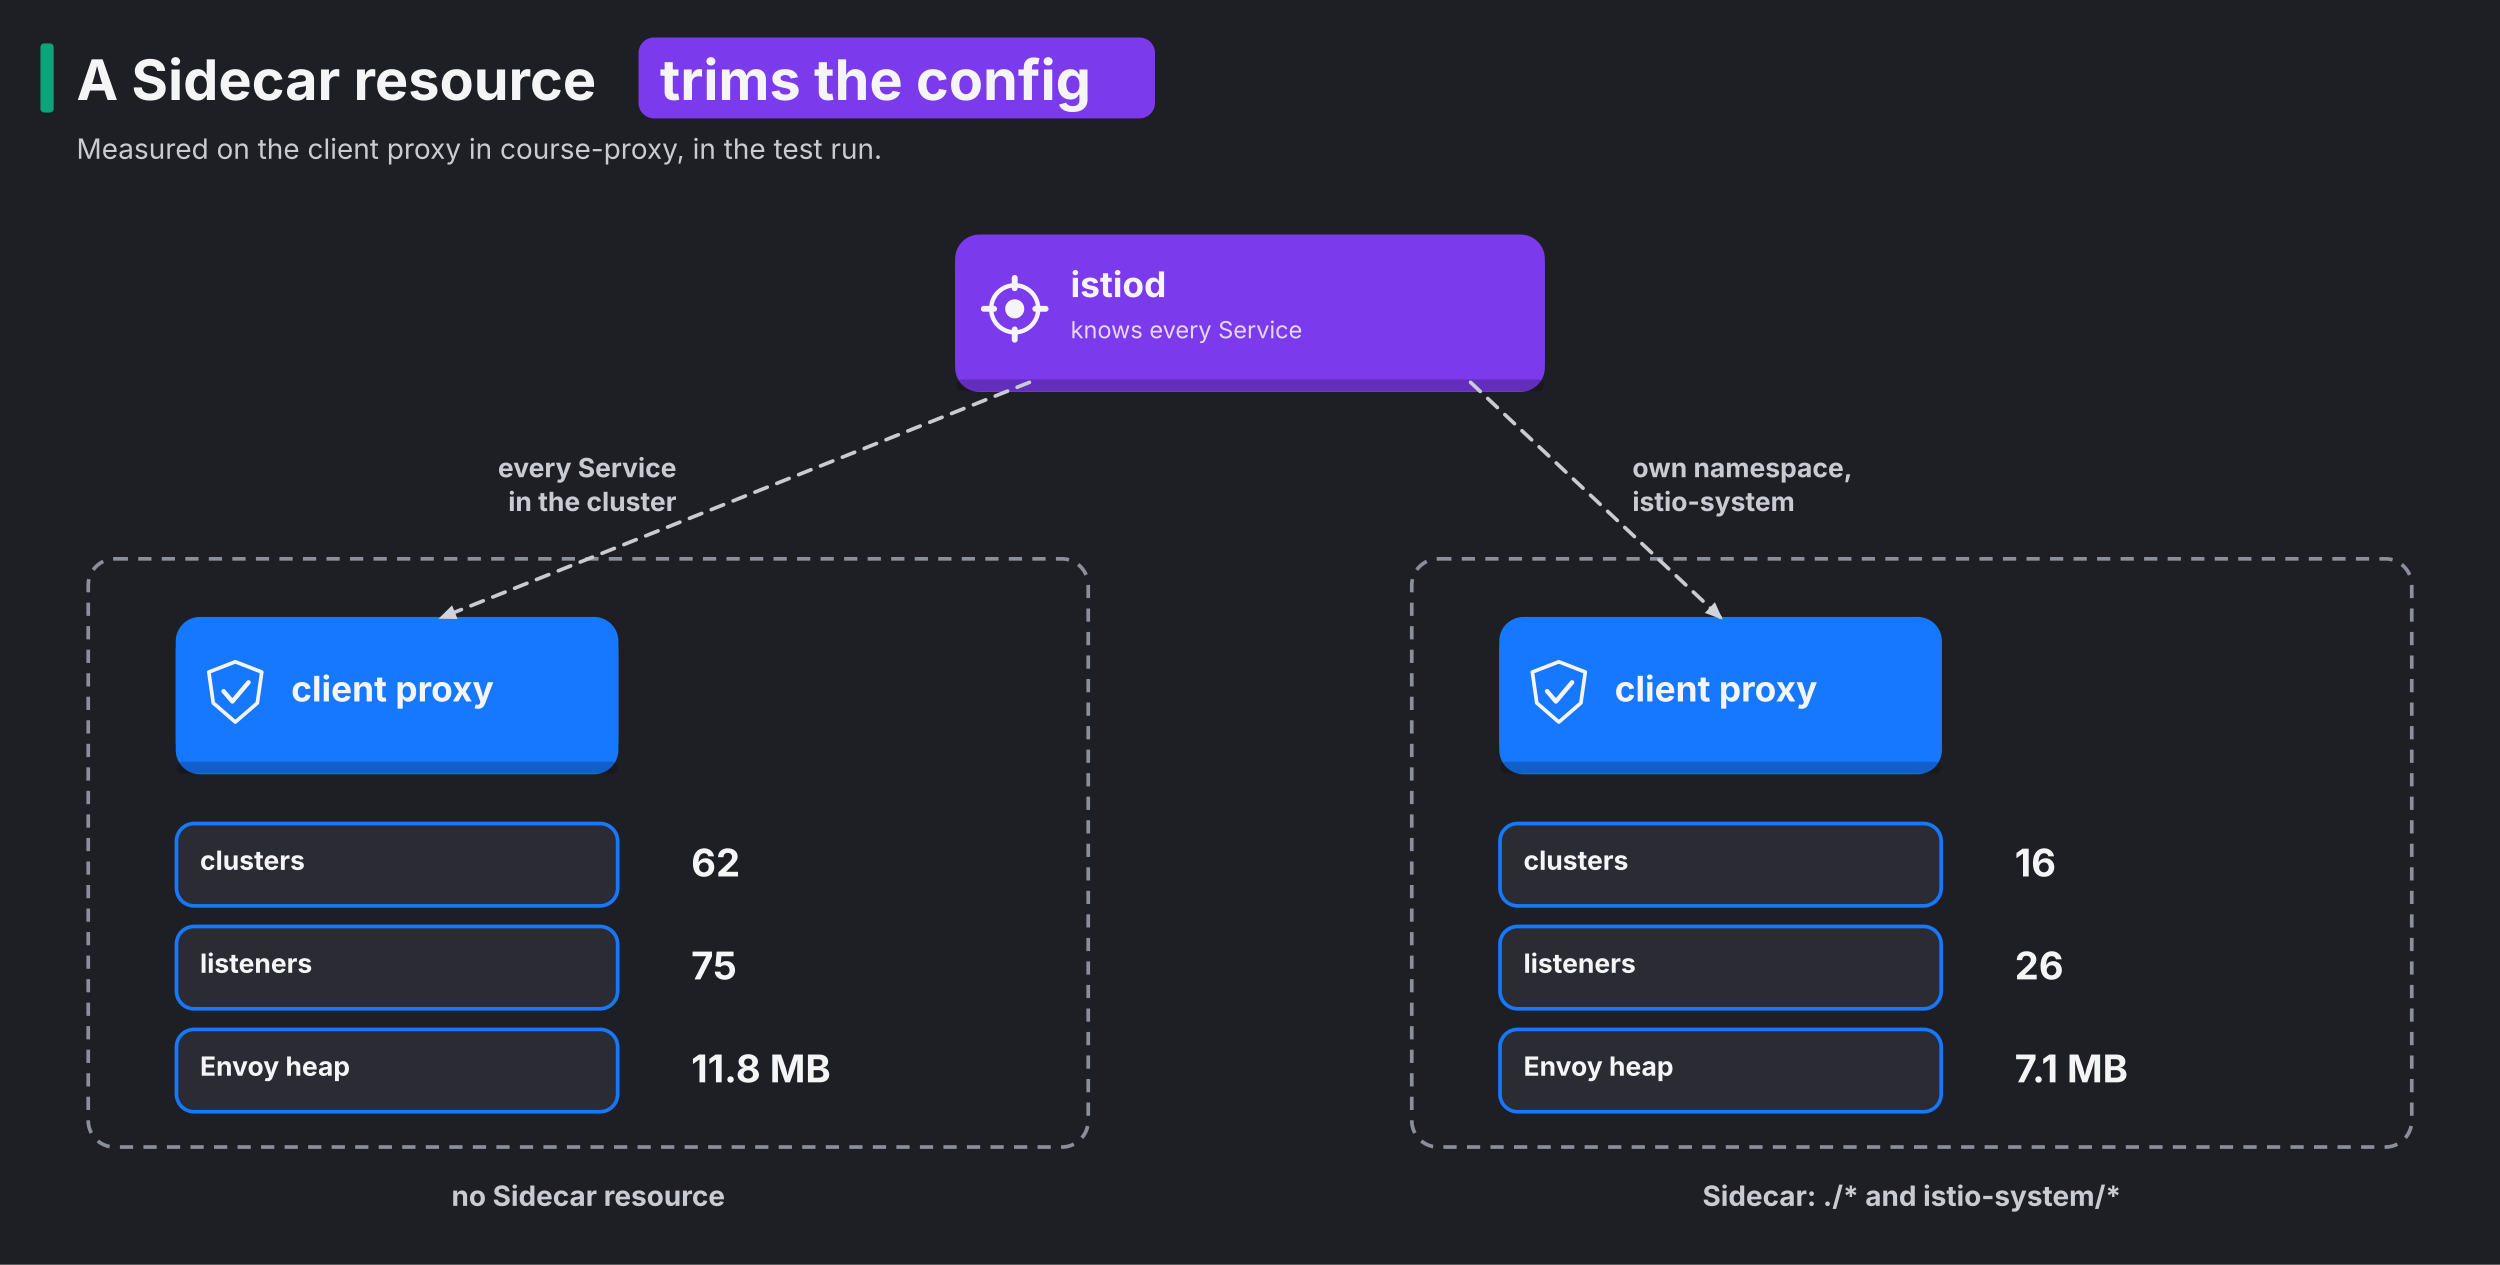
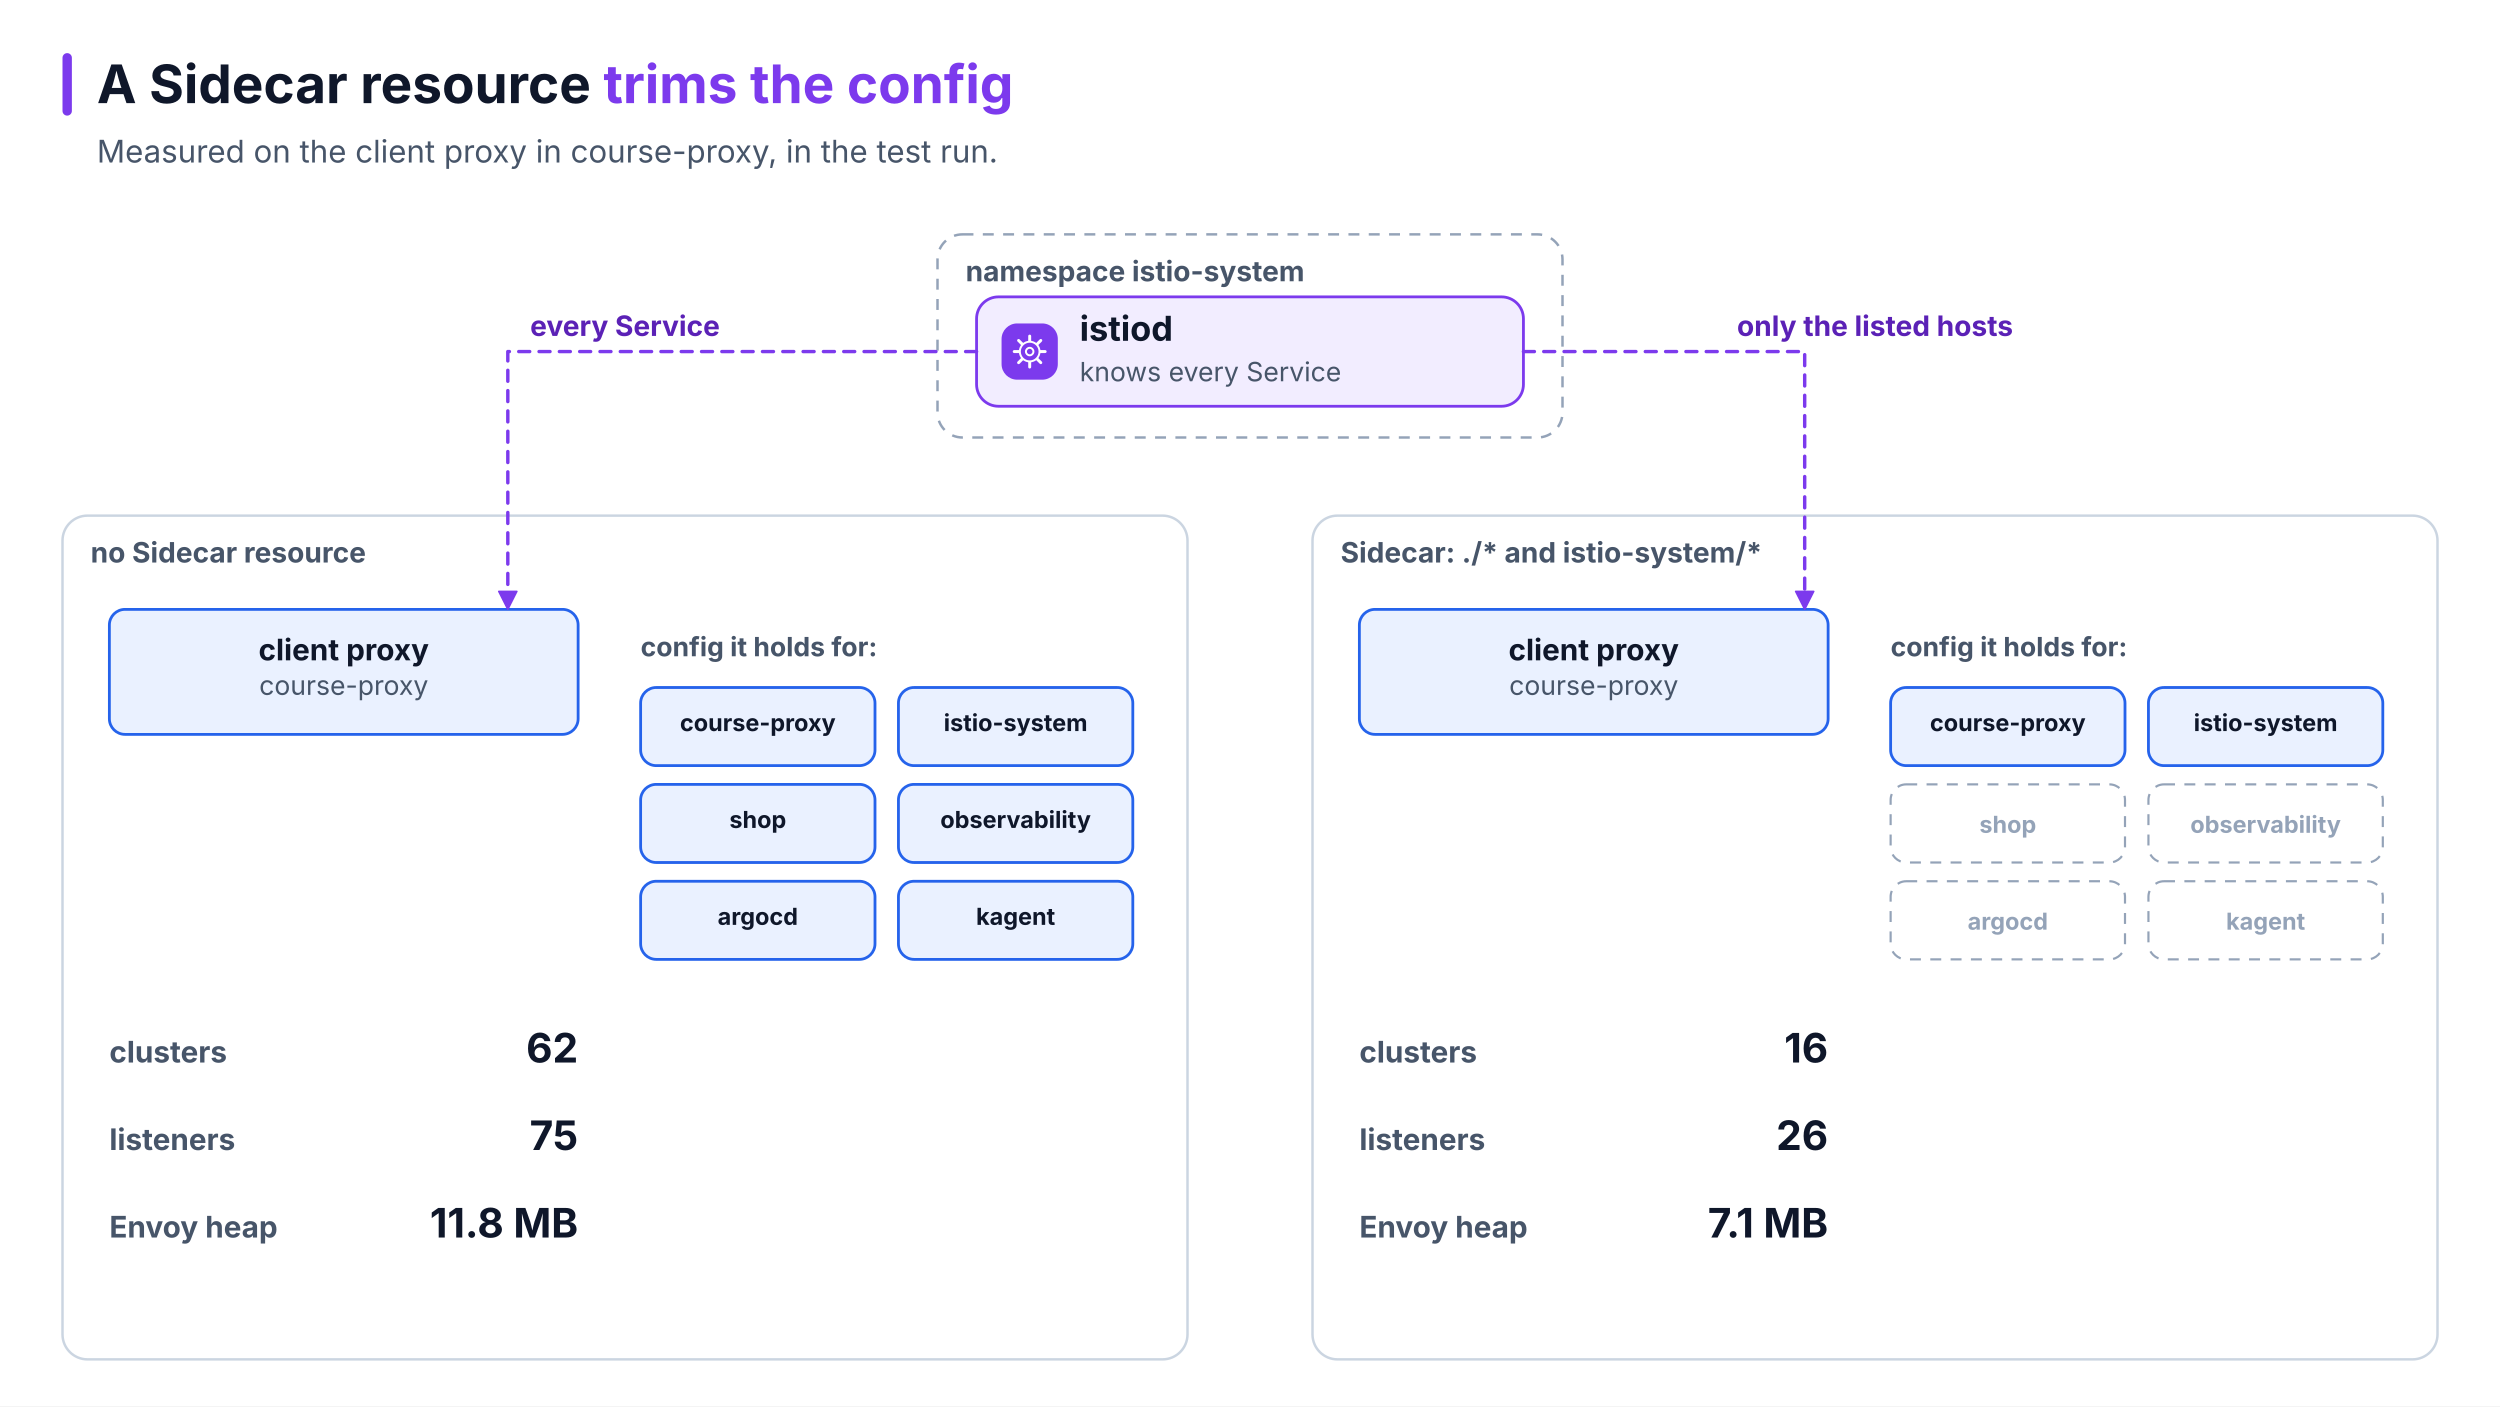
- <svg xmlns="http://www.w3.org/2000/svg" width="1700" height="860" viewBox="0 0 1700 860" font-family="Inter, -apple-system, 'Segoe UI', Helvetica, Arial, sans-serif">
-   <rect width="1700" height="860" fill="#1e1f24" />
-   <defs>
-     <marker id="h" markerWidth="12" markerHeight="10" refX="10" refY="5" orient="auto" markerUnits="userSpaceOnUse">
-       <path d="M0,0 L12,5 L0,10 z" fill="#d0d3dc" />
-     </marker>
-   </defs>
-   <rect x="28.0" y="30.0" width="8.0" height="46.0" rx="2" fill="#0ea47a" stroke="#0ea47a" stroke-width="1" />
-   <text x="52.0" y="68.0" font-size="38" fill="#f5f5f7" font-weight="700" text-anchor="start">A Sidecar resource</text>
-   <rect x="434.7" y="26.0" width="350.2" height="54.0" rx="10" fill="#7c3aed" stroke="#7c3aed" stroke-width="1" />
-   <text x="448.7" y="68.0" font-size="38" fill="#f5f5f7" font-weight="700" text-anchor="start">trims the config</text>
-   <text x="52.0" y="108.0" font-size="19" fill="#c9cbd3" text-anchor="start">Measured on the client proxy in course-proxy, in the test run.</text>
-   <rect x="650.0" y="166.0" width="400.0" height="100.0" rx="16" fill="#7c3aed" stroke="#7c3aed" stroke-width="1" />
-   <rect x="650.0" y="160.0" width="400.0" height="100.0" rx="16" fill="#7c3aed" stroke="#7c3aed" stroke-width="1" />
-   <rect x="650.0" y="258.0" width="400.0" height="8.0" rx="4" fill="#00000033" stroke="#00000033" stroke-width="0" />
-   <ellipse cx="690.0" cy="210.0" rx="16" ry="16" fill="none" stroke="#f5f5f7" stroke-width="3" />
-   <ellipse cx="690.0" cy="210.0" rx="6" ry="6" fill="#f5f5f7" stroke="#f5f5f7" stroke-width="1" />
-   <polyline points="690.0,189.0 690.0,196.0" fill="none" stroke="#f5f5f7" stroke-width="4" stroke-linecap="round" stroke-linejoin="round" />
-   <polyline points="690.0,224.0 690.0,231.0" fill="none" stroke="#f5f5f7" stroke-width="4" stroke-linecap="round" stroke-linejoin="round" />
-   <polyline points="669.0,210.0 676.0,210.0" fill="none" stroke="#f5f5f7" stroke-width="4" stroke-linecap="round" stroke-linejoin="round" />
-   <polyline points="704.0,210.0 711.0,210.0" fill="none" stroke="#f5f5f7" stroke-width="4" stroke-linecap="round" stroke-linejoin="round" />
-   <text x="728.0" y="202.0" font-size="24" fill="#f5f5f7" font-weight="700" text-anchor="start">istiod</text>
-   <text x="728.0" y="230.0" font-size="16" fill="#ffffffcc" text-anchor="start">knows every Service</text>
-   <rect x="60.0" y="380.0" width="680.0" height="400.0" rx="18" fill="#00000000" stroke="#8b8f9c" stroke-width="2.5" stroke-dasharray="9 7" />
-   <text x="400.0" y="820.0" font-size="19" fill="#c9cbd3" font-weight="700" text-anchor="middle">no Sidecar resource</text>
-   <rect x="120.0" y="426.0" width="300.0" height="100.0" rx="16" fill="#1677ff" stroke="#1677ff" stroke-width="1" />
-   <rect x="120.0" y="420.0" width="300.0" height="100.0" rx="16" fill="#1677ff" stroke="#1677ff" stroke-width="1" />
-   <rect x="120.0" y="518.0" width="300.0" height="8.0" rx="4" fill="#00000033" stroke="#00000033" stroke-width="0" />
-   <polygon points="160.0,450.0 178.0,457.0 175.0,478.0 160.0,491.0 145.0,478.0 142.0,457.0" fill="none" stroke="#f5f5f7" stroke-width="2.5" stroke-linejoin="round" />
-   <polyline points="152.0,470.0 158.0,477.0 169.0,464.0" fill="none" stroke="#f5f5f7" stroke-width="3" stroke-linecap="round" stroke-linejoin="round" />
-   <text x="198.0" y="477.0" font-size="24" fill="#f5f5f7" font-weight="700" text-anchor="start">client proxy</text>
-   <rect x="120.0" y="560.0" width="300.0" height="56.0" rx="12" fill="#2a2b33" stroke="#1677ff" stroke-width="2.5" />
-   <text x="136.0" y="591.5" font-size="18" fill="#f5f5f7" font-weight="700" text-anchor="start">clusters</text>
-   <text x="470.0" y="596.0" font-size="26" fill="#f5f5f7" font-weight="700" text-anchor="start">62</text>
-   <rect x="120.0" y="630.0" width="300.0" height="56.0" rx="12" fill="#2a2b33" stroke="#1677ff" stroke-width="2.5" />
-   <text x="136.0" y="661.5" font-size="18" fill="#f5f5f7" font-weight="700" text-anchor="start">listeners</text>
-   <text x="470.0" y="666.0" font-size="26" fill="#f5f5f7" font-weight="700" text-anchor="start">75</text>
-   <rect x="120.0" y="700.0" width="300.0" height="56.0" rx="12" fill="#2a2b33" stroke="#1677ff" stroke-width="2.5" />
-   <text x="136.0" y="731.5" font-size="18" fill="#f5f5f7" font-weight="700" text-anchor="start">Envoy heap</text>
-   <text x="470.0" y="736.0" font-size="26" fill="#f5f5f7" font-weight="700" text-anchor="start">11.8 MB</text>
-   <rect x="960.0" y="380.0" width="680.0" height="400.0" rx="18" fill="#00000000" stroke="#8b8f9c" stroke-width="2.5" stroke-dasharray="9 7" />
-   <text x="1300.0" y="820.0" font-size="19" fill="#c9cbd3" font-weight="700" text-anchor="middle">Sidecar: ./* and istio-system/*</text>
-   <rect x="1020.0" y="426.0" width="300.0" height="100.0" rx="16" fill="#1677ff" stroke="#1677ff" stroke-width="1" />
-   <rect x="1020.0" y="420.0" width="300.0" height="100.0" rx="16" fill="#1677ff" stroke="#1677ff" stroke-width="1" />
-   <rect x="1020.0" y="518.0" width="300.0" height="8.0" rx="4" fill="#00000033" stroke="#00000033" stroke-width="0" />
-   <polygon points="1060.0,450.0 1078.0,457.0 1075.0,478.0 1060.0,491.0 1045.0,478.0 1042.0,457.0" fill="none" stroke="#f5f5f7" stroke-width="2.5" stroke-linejoin="round" />
-   <polyline points="1052.0,470.0 1058.0,477.0 1069.0,464.0" fill="none" stroke="#f5f5f7" stroke-width="3" stroke-linecap="round" stroke-linejoin="round" />
-   <text x="1098.0" y="477.0" font-size="24" fill="#f5f5f7" font-weight="700" text-anchor="start">client proxy</text>
-   <rect x="1020.0" y="560.0" width="300.0" height="56.0" rx="12" fill="#2a2b33" stroke="#1677ff" stroke-width="2.5" />
-   <text x="1036.0" y="591.5" font-size="18" fill="#f5f5f7" font-weight="700" text-anchor="start">clusters</text>
-   <text x="1370.0" y="596.0" font-size="26" fill="#f5f5f7" font-weight="700" text-anchor="start">16</text>
-   <rect x="1020.0" y="630.0" width="300.0" height="56.0" rx="12" fill="#2a2b33" stroke="#1677ff" stroke-width="2.5" />
-   <text x="1036.0" y="661.5" font-size="18" fill="#f5f5f7" font-weight="700" text-anchor="start">listeners</text>
-   <text x="1370.0" y="666.0" font-size="26" fill="#f5f5f7" font-weight="700" text-anchor="start">26</text>
-   <rect x="1020.0" y="700.0" width="300.0" height="56.0" rx="12" fill="#2a2b33" stroke="#1677ff" stroke-width="2.5" />
-   <text x="1036.0" y="731.5" font-size="18" fill="#f5f5f7" font-weight="700" text-anchor="start">Envoy heap</text>
-   <text x="1370.0" y="736.0" font-size="26" fill="#f5f5f7" font-weight="700" text-anchor="start">7.1 MB</text>
-   <polyline points="700.0,260.0 300.0,420.0" fill="none" stroke="#c9cbd3" stroke-width="2.5" stroke-linecap="round" stroke-linejoin="round" stroke-dasharray="9 7" marker-end="url(#h)" />
-   <text x="460.0" y="324.5" font-size="18" fill="#c9cbd3" font-weight="700" text-anchor="end">every Service</text>
-   <text x="460.0" y="347.5" font-size="18" fill="#c9cbd3" font-weight="700" text-anchor="end">in the cluster</text>
-   <polyline points="1000.0,260.0 1170.0,420.0" fill="none" stroke="#c9cbd3" stroke-width="2.5" stroke-linecap="round" stroke-linejoin="round" stroke-dasharray="9 7" marker-end="url(#h)" />
-   <text x="1110.0" y="324.5" font-size="18" fill="#c9cbd3" font-weight="700" text-anchor="start">own namespace,</text>
-   <text x="1110.0" y="347.5" font-size="18" fill="#c9cbd3" font-weight="700" text-anchor="start">istio-system</text>
+ <svg xmlns="http://www.w3.org/2000/svg" width="1600" height="900" viewBox="0 0 1600 900" font-family="Inter, -apple-system, 'Segoe UI', Helvetica, Arial, sans-serif">
+   <rect width="1600" height="900" fill="#ffffff" />
+   <rect x="40.0" y="34.0" width="6.0" height="40.0" rx="3.0" fill="#7c3aed" stroke="none" />
+   <text x="62" y="66" font-size="34" font-weight="700" fill="#0f172a">A Sidecar resource <tspan fill="#7c3aed">trims the config</tspan>
+   </text>
+   <text x="62.0" y="104.0" font-size="20.0" fill="#475569" text-anchor="start">Measured on the client proxy in course-proxy, in the test run.</text>
+   <rect x="600.0" y="150.0" width="400.0" height="130.0" rx="16.0" fill="none" stroke="#94a3b8" stroke-width="1.6" stroke-dasharray="7 6" />
+   <text x="618.0" y="180.0" font-size="18.0" fill="#475569" font-weight="700" text-anchor="start">namespace istio-system</text>
+   <rect x="625.0" y="190.0" width="350.0" height="70.0" rx="14.0" fill="#f2edff" stroke="#7c3aed" stroke-width="1.8" />
+   <rect x="641.0" y="207.0" width="36.0" height="36.0" rx="10.0" fill="#7c3aed" stroke="none" />
+   <polyline points="659.0,215.1 659.0,218.7" fill="none" stroke="#ffffff" stroke-width="1.89" stroke-linecap="round" stroke-linejoin="round" />
+   <polyline points="659.0,231.3 659.0,234.9" fill="none" stroke="#ffffff" stroke-width="1.89" stroke-linecap="round" stroke-linejoin="round" />
+   <polyline points="649.1,225.0 652.7,225.0" fill="none" stroke="#ffffff" stroke-width="1.89" stroke-linecap="round" stroke-linejoin="round" />
+   <polyline points="665.3,225.0 668.9,225.0" fill="none" stroke="#ffffff" stroke-width="1.89" stroke-linecap="round" stroke-linejoin="round" />
+   <polyline points="651.9,217.9 654.5,220.5" fill="none" stroke="#ffffff" stroke-width="1.89" stroke-linecap="round" stroke-linejoin="round" />
+   <polyline points="663.5,229.5 666.1,232.1" fill="none" stroke="#ffffff" stroke-width="1.89" stroke-linecap="round" stroke-linejoin="round" />
+   <polyline points="666.1,217.9 663.5,220.5" fill="none" stroke="#ffffff" stroke-width="1.89" stroke-linecap="round" stroke-linejoin="round" />
+   <polyline points="651.9,232.1 654.5,229.5" fill="none" stroke="#ffffff" stroke-width="1.89" stroke-linecap="round" stroke-linejoin="round" />
+   <ellipse cx="659.0" cy="225.0" rx="6.3" ry="6.3" fill="#7c3aed" stroke="#ffffff" stroke-width="1.26" />
+   <ellipse cx="659.0" cy="225.0" rx="2.4" ry="2.4" fill="none" stroke="#ffffff" stroke-width="1.26" />
+   <text x="691.0" y="218.1" font-size="22.0" fill="#0f172a" font-weight="700" text-anchor="start">istiod</text>
+   <text x="691.0" y="244.0" font-size="17.0" fill="#475569" text-anchor="start">knows every Service</text>
+   <rect x="40.0" y="330.0" width="720.0" height="540.0" rx="16.0" fill="#ffffff" stroke="#cbd5e1" stroke-width="1.6" />
+   <text x="58.0" y="360.0" font-size="18.0" fill="#475569" font-weight="700" text-anchor="start">no Sidecar resource</text>
+   <rect x="70.0" y="390.0" width="300.0" height="80.0" rx="10.0" fill="#eaf1ff" stroke="#2563eb" stroke-width="1.8" />
+   <text x="220.0" y="422.6" font-size="19.0" fill="#0f172a" font-weight="700" text-anchor="middle">client proxy</text>
+   <text x="220.0" y="444.7" font-size="17.0" fill="#475569" text-anchor="middle">course-proxy</text>
+   <text x="410.0" y="420.0" font-size="17.0" fill="#475569" font-weight="700" text-anchor="start">config it holds for:</text>
+   <rect x="410.0" y="440.0" width="150.0" height="50.0" rx="10.0" fill="#eaf1ff" stroke="#2563eb" stroke-width="1.8" />
+   <text x="485.0" y="467.9" font-size="15.0" fill="#0f172a" font-weight="700" text-anchor="middle">course-proxy</text>
+   <rect x="575.0" y="440.0" width="150.0" height="50.0" rx="10.0" fill="#eaf1ff" stroke="#2563eb" stroke-width="1.8" />
+   <text x="650.0" y="467.9" font-size="15.0" fill="#0f172a" font-weight="700" text-anchor="middle">istio-system</text>
+   <rect x="410.0" y="502.0" width="150.0" height="50.0" rx="10.0" fill="#eaf1ff" stroke="#2563eb" stroke-width="1.8" />
+   <text x="485.0" y="529.9" font-size="15.0" fill="#0f172a" font-weight="700" text-anchor="middle">shop</text>
+   <rect x="575.0" y="502.0" width="150.0" height="50.0" rx="10.0" fill="#eaf1ff" stroke="#2563eb" stroke-width="1.8" />
+   <text x="650.0" y="529.9" font-size="15.0" fill="#0f172a" font-weight="700" text-anchor="middle">observability</text>
+   <rect x="410.0" y="564.0" width="150.0" height="50.0" rx="10.0" fill="#eaf1ff" stroke="#2563eb" stroke-width="1.8" />
+   <text x="485.0" y="591.9" font-size="15.0" fill="#0f172a" font-weight="700" text-anchor="middle">argocd</text>
+   <rect x="575.0" y="564.0" width="150.0" height="50.0" rx="10.0" fill="#eaf1ff" stroke="#2563eb" stroke-width="1.8" />
+   <text x="650.0" y="591.9" font-size="15.0" fill="#0f172a" font-weight="700" text-anchor="middle">kagent</text>
+   <text x="70.0" y="680.0" font-size="19.0" fill="#475569" font-weight="700" text-anchor="start">clusters</text>
+   <text x="370.0" y="680.0" font-size="26.0" fill="#0f172a" font-weight="700" text-anchor="end">62</text>
+   <text x="70.0" y="736.0" font-size="19.0" fill="#475569" font-weight="700" text-anchor="start">listeners</text>
+   <text x="370.0" y="736.0" font-size="26.0" fill="#0f172a" font-weight="700" text-anchor="end">75</text>
+   <text x="70.0" y="792.0" font-size="19.0" fill="#475569" font-weight="700" text-anchor="start">Envoy heap</text>
+   <text x="370.0" y="792.0" font-size="26.0" fill="#0f172a" font-weight="700" text-anchor="end">11.8 MB</text>
+   <rect x="840.0" y="330.0" width="720.0" height="540.0" rx="16.0" fill="#ffffff" stroke="#cbd5e1" stroke-width="1.6" />
+   <text x="858.0" y="360.0" font-size="18.0" fill="#475569" font-weight="700" text-anchor="start">Sidecar: ./* and istio-system/*</text>
+   <rect x="870.0" y="390.0" width="300.0" height="80.0" rx="10.0" fill="#eaf1ff" stroke="#2563eb" stroke-width="1.8" />
+   <text x="1020.0" y="422.6" font-size="19.0" fill="#0f172a" font-weight="700" text-anchor="middle">client proxy</text>
+   <text x="1020.0" y="444.7" font-size="17.0" fill="#475569" text-anchor="middle">course-proxy</text>
+   <text x="1210.0" y="420.0" font-size="17.0" fill="#475569" font-weight="700" text-anchor="start">config it holds for:</text>
+   <rect x="1210.0" y="440.0" width="150.0" height="50.0" rx="10.0" fill="#eaf1ff" stroke="#2563eb" stroke-width="1.8" />
+   <text x="1285.0" y="467.9" font-size="15.0" fill="#0f172a" font-weight="700" text-anchor="middle">course-proxy</text>
+   <rect x="1375.0" y="440.0" width="150.0" height="50.0" rx="10.0" fill="#eaf1ff" stroke="#2563eb" stroke-width="1.8" />
+   <text x="1450.0" y="467.9" font-size="15.0" fill="#0f172a" font-weight="700" text-anchor="middle">istio-system</text>
+   <rect x="1210.0" y="502.0" width="150.0" height="50.0" rx="10.0" fill="none" stroke="#94a3b8" stroke-width="1.4" stroke-dasharray="7 6" />
+   <text x="1285.0" y="533.0" font-size="15.0" fill="#94a3b8" font-weight="700" text-anchor="middle">shop</text>
+   <rect x="1375.0" y="502.0" width="150.0" height="50.0" rx="10.0" fill="none" stroke="#94a3b8" stroke-width="1.4" stroke-dasharray="7 6" />
+   <text x="1450.0" y="533.0" font-size="15.0" fill="#94a3b8" font-weight="700" text-anchor="middle">observability</text>
+   <rect x="1210.0" y="564.0" width="150.0" height="50.0" rx="10.0" fill="none" stroke="#94a3b8" stroke-width="1.4" stroke-dasharray="7 6" />
+   <text x="1285.0" y="595.0" font-size="15.0" fill="#94a3b8" font-weight="700" text-anchor="middle">argocd</text>
+   <rect x="1375.0" y="564.0" width="150.0" height="50.0" rx="10.0" fill="none" stroke="#94a3b8" stroke-width="1.4" stroke-dasharray="7 6" />
+   <text x="1450.0" y="595.0" font-size="15.0" fill="#94a3b8" font-weight="700" text-anchor="middle">kagent</text>
+   <text x="870.0" y="680.0" font-size="19.0" fill="#475569" font-weight="700" text-anchor="start">clusters</text>
+   <text x="1170.0" y="680.0" font-size="26.0" fill="#0f172a" font-weight="700" text-anchor="end">16</text>
+   <text x="870.0" y="736.0" font-size="19.0" fill="#475569" font-weight="700" text-anchor="start">listeners</text>
+   <text x="1170.0" y="736.0" font-size="26.0" fill="#0f172a" font-weight="700" text-anchor="end">26</text>
+   <text x="870.0" y="792.0" font-size="19.0" fill="#475569" font-weight="700" text-anchor="start">Envoy heap</text>
+   <text x="1170.0" y="792.0" font-size="26.0" fill="#0f172a" font-weight="700" text-anchor="end">7.1 MB</text>
+   <polyline points="625.0,225.0 325.0,225.0 325.0,380.5" fill="none" stroke="#7c3aed" stroke-width="2.20" stroke-linecap="round" stroke-linejoin="round" stroke-dasharray="7 6" />
+   <polygon points="325.0,390.0 319.2,378.5 330.8,378.5" fill="#7c3aed" stroke="#7c3aed" stroke-width="1" stroke-linejoin="round" />
+   <text x="400.0" y="215.0" font-size="18.0" fill="#5b21b6" font-weight="700" stroke="#ffffff" stroke-width="6" stroke-linejoin="round" paint-order="stroke" text-anchor="middle">every Service</text>
+   <polyline points="975.0,225.0 1155.0,225.0 1155.0,380.5" fill="none" stroke="#7c3aed" stroke-width="2.20" stroke-linecap="round" stroke-linejoin="round" stroke-dasharray="7 6" />
+   <polygon points="1155.0,390.0 1149.2,378.5 1160.8,378.5" fill="#7c3aed" stroke="#7c3aed" stroke-width="1" stroke-linejoin="round" />
+   <text x="1200.0" y="215.0" font-size="18.0" fill="#5b21b6" font-weight="700" stroke="#ffffff" stroke-width="6" stroke-linejoin="round" paint-order="stroke" text-anchor="middle">only the listed hosts</text>
</svg>
